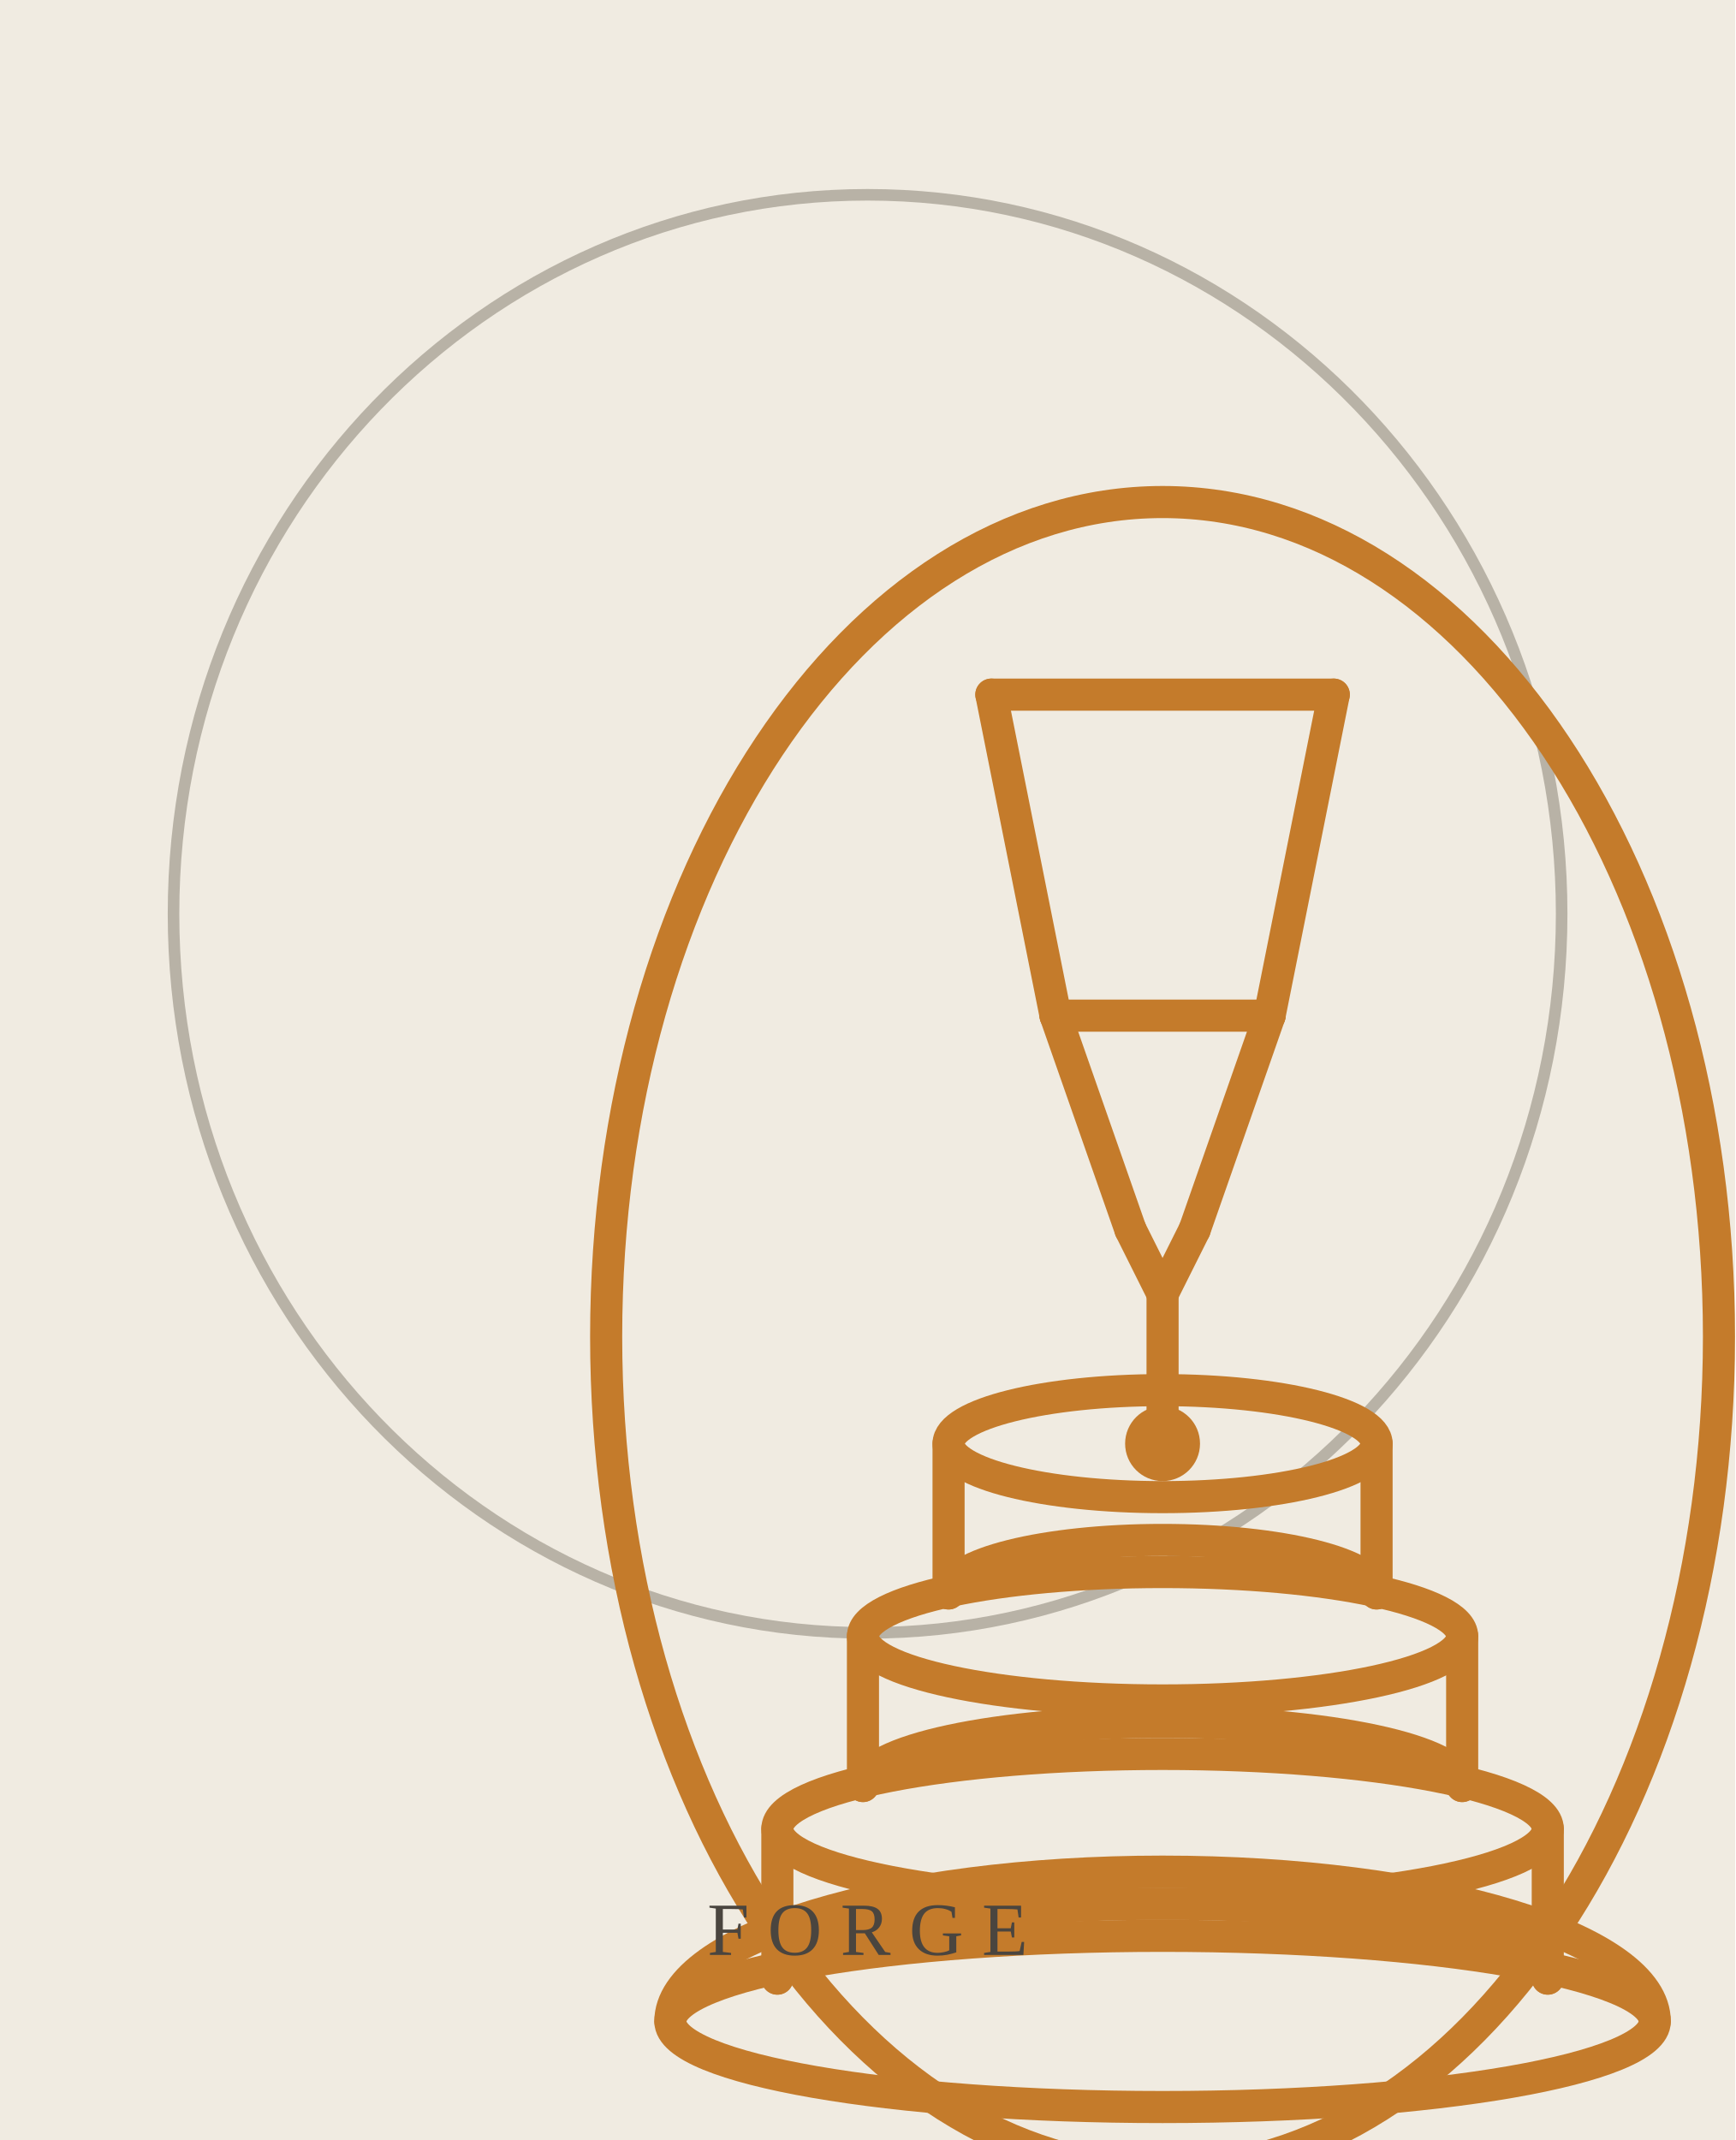
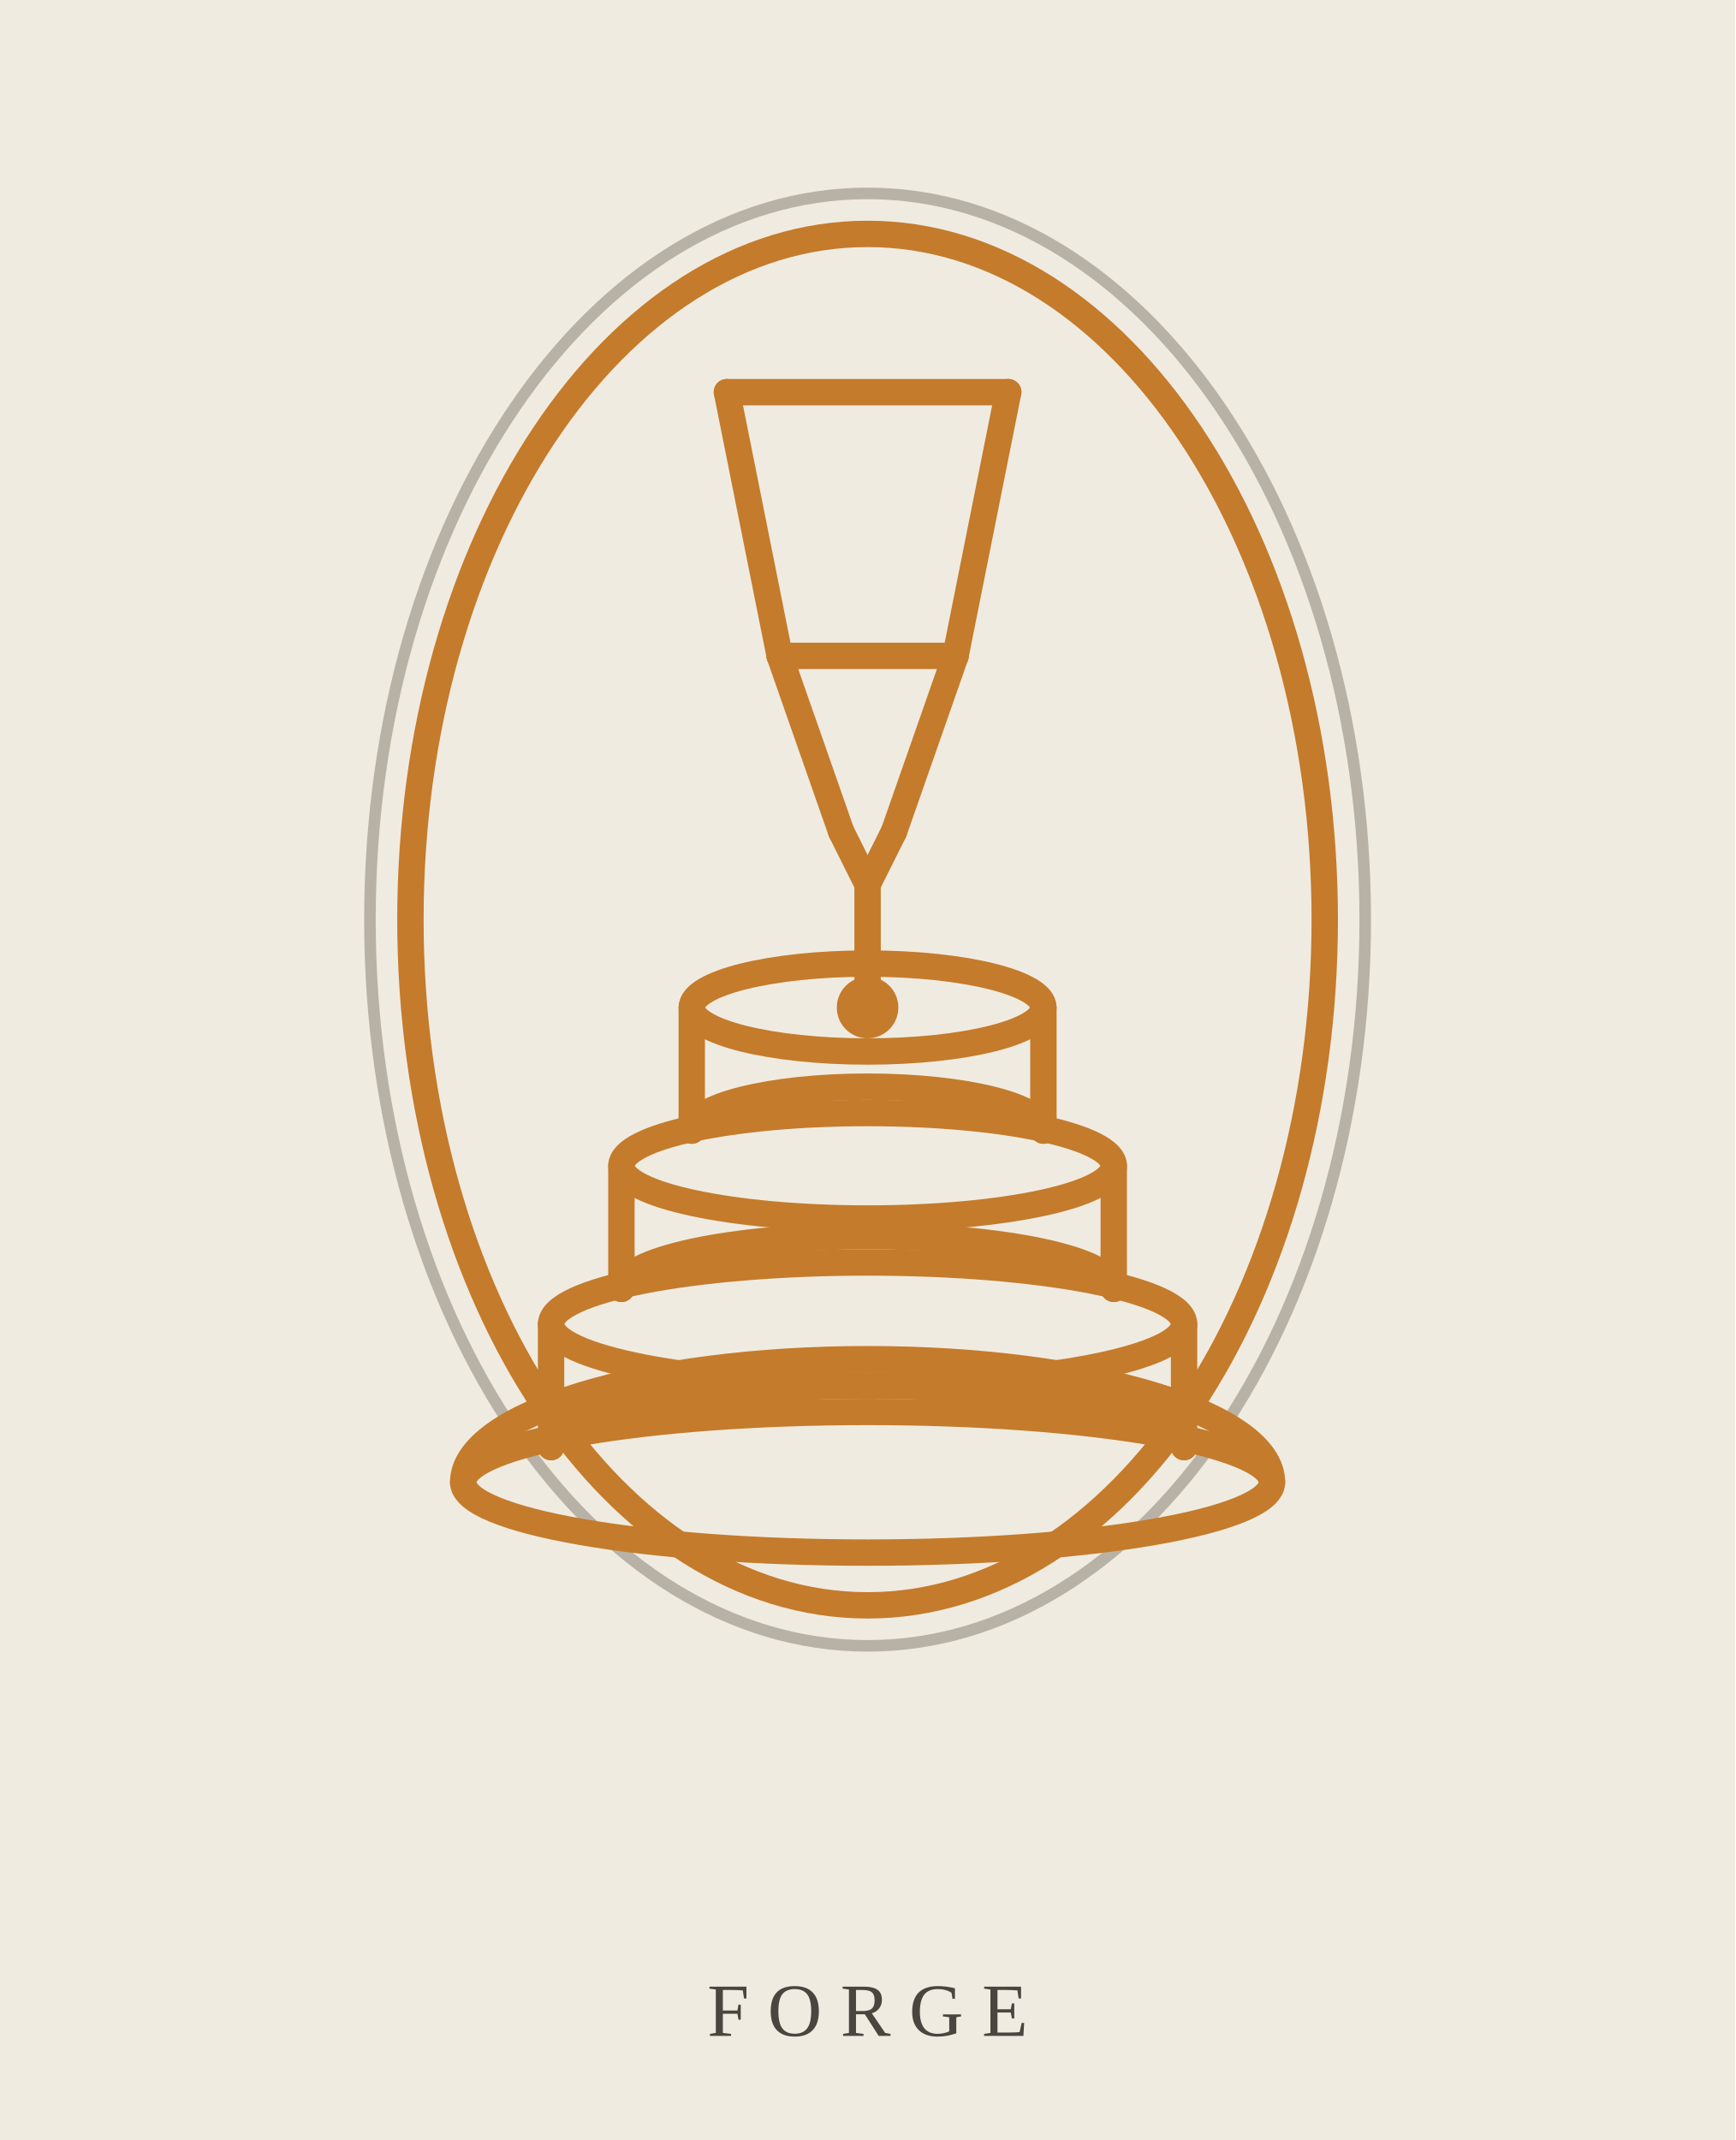
<svg xmlns="http://www.w3.org/2000/svg" width="3in" height="3.7in" viewBox="0 0 300 370" role="img" aria-label="FORGE guild cartouche">
  <rect width="300" height="370" fill="#F0EBE1" />
-   <ellipse cx="150" cy="158" rx="120" ry="124.32" fill="#F0EBE1" stroke="#B8B2A6" stroke-width="2" />
-   <g transform="translate(90 72) scale(1.85)">
+   <ellipse cx="150" cy="159" rx="86.04" ry="125.56" fill="#F0EBE1" stroke="#B8B2A6" stroke-width="2" />
+   <g transform="translate(150 159) scale(1.52) translate(-60 -86)">
    <g stroke="#C47B2B" stroke-width="3" stroke-linejoin="round" stroke-linecap="round" fill="none">
      <ellipse cx="60" cy="86" rx="52" ry="78" />
      <line x1="44" y1="26" x2="76" y2="26" />
      <line x1="44" y1="26" x2="50" y2="56" />
      <line x1="76" y1="26" x2="70" y2="56" />
      <line x1="50" y1="56" x2="70" y2="56" />
      <line x1="50" y1="56" x2="57" y2="76" />
      <line x1="70" y1="56" x2="63" y2="76" />
      <line x1="57" y1="76" x2="60" y2="82" />
      <line x1="63" y1="76" x2="60" y2="82" />
      <line x1="60" y1="82" x2="60" y2="96" />
      <circle cx="60" cy="96" r="2" />
      <ellipse cx="60" cy="96" rx="20" ry="5" />
      <line x1="40" y1="96" x2="40" y2="110" />
      <line x1="80" y1="96" x2="80" y2="110" />
      <path d="M40 110 A20 5 0 0 1 80 110" />
      <ellipse cx="60" cy="114" rx="28" ry="6" />
      <line x1="32" y1="114" x2="32" y2="128" />
      <line x1="88" y1="114" x2="88" y2="128" />
      <path d="M32 128 A28 6 0 0 1 88 128" />
      <ellipse cx="60" cy="132" rx="36" ry="7" />
      <line x1="24" y1="132" x2="24" y2="146" />
      <line x1="96" y1="132" x2="96" y2="146" />
      <path d="M24 146 A36 7 0 0 1 96 146" />
      <ellipse cx="60" cy="150" rx="46" ry="8" />
      <path d="M14 150 A46 14 0 0 1 106 150" />
    </g>
  </g>
-   <text x="150" y="338" text-anchor="middle" font-family="Cinzel, 'Times New Roman', serif" font-size="13" font-weight="500" letter-spacing="3.2" fill="#4A453F">FORGE</text>
+   <text x="150" y="352" text-anchor="middle" font-family="Cinzel, 'Times New Roman', serif" font-size="13" font-weight="500" letter-spacing="3.2" fill="#4A453F">FORGE</text>
</svg>
